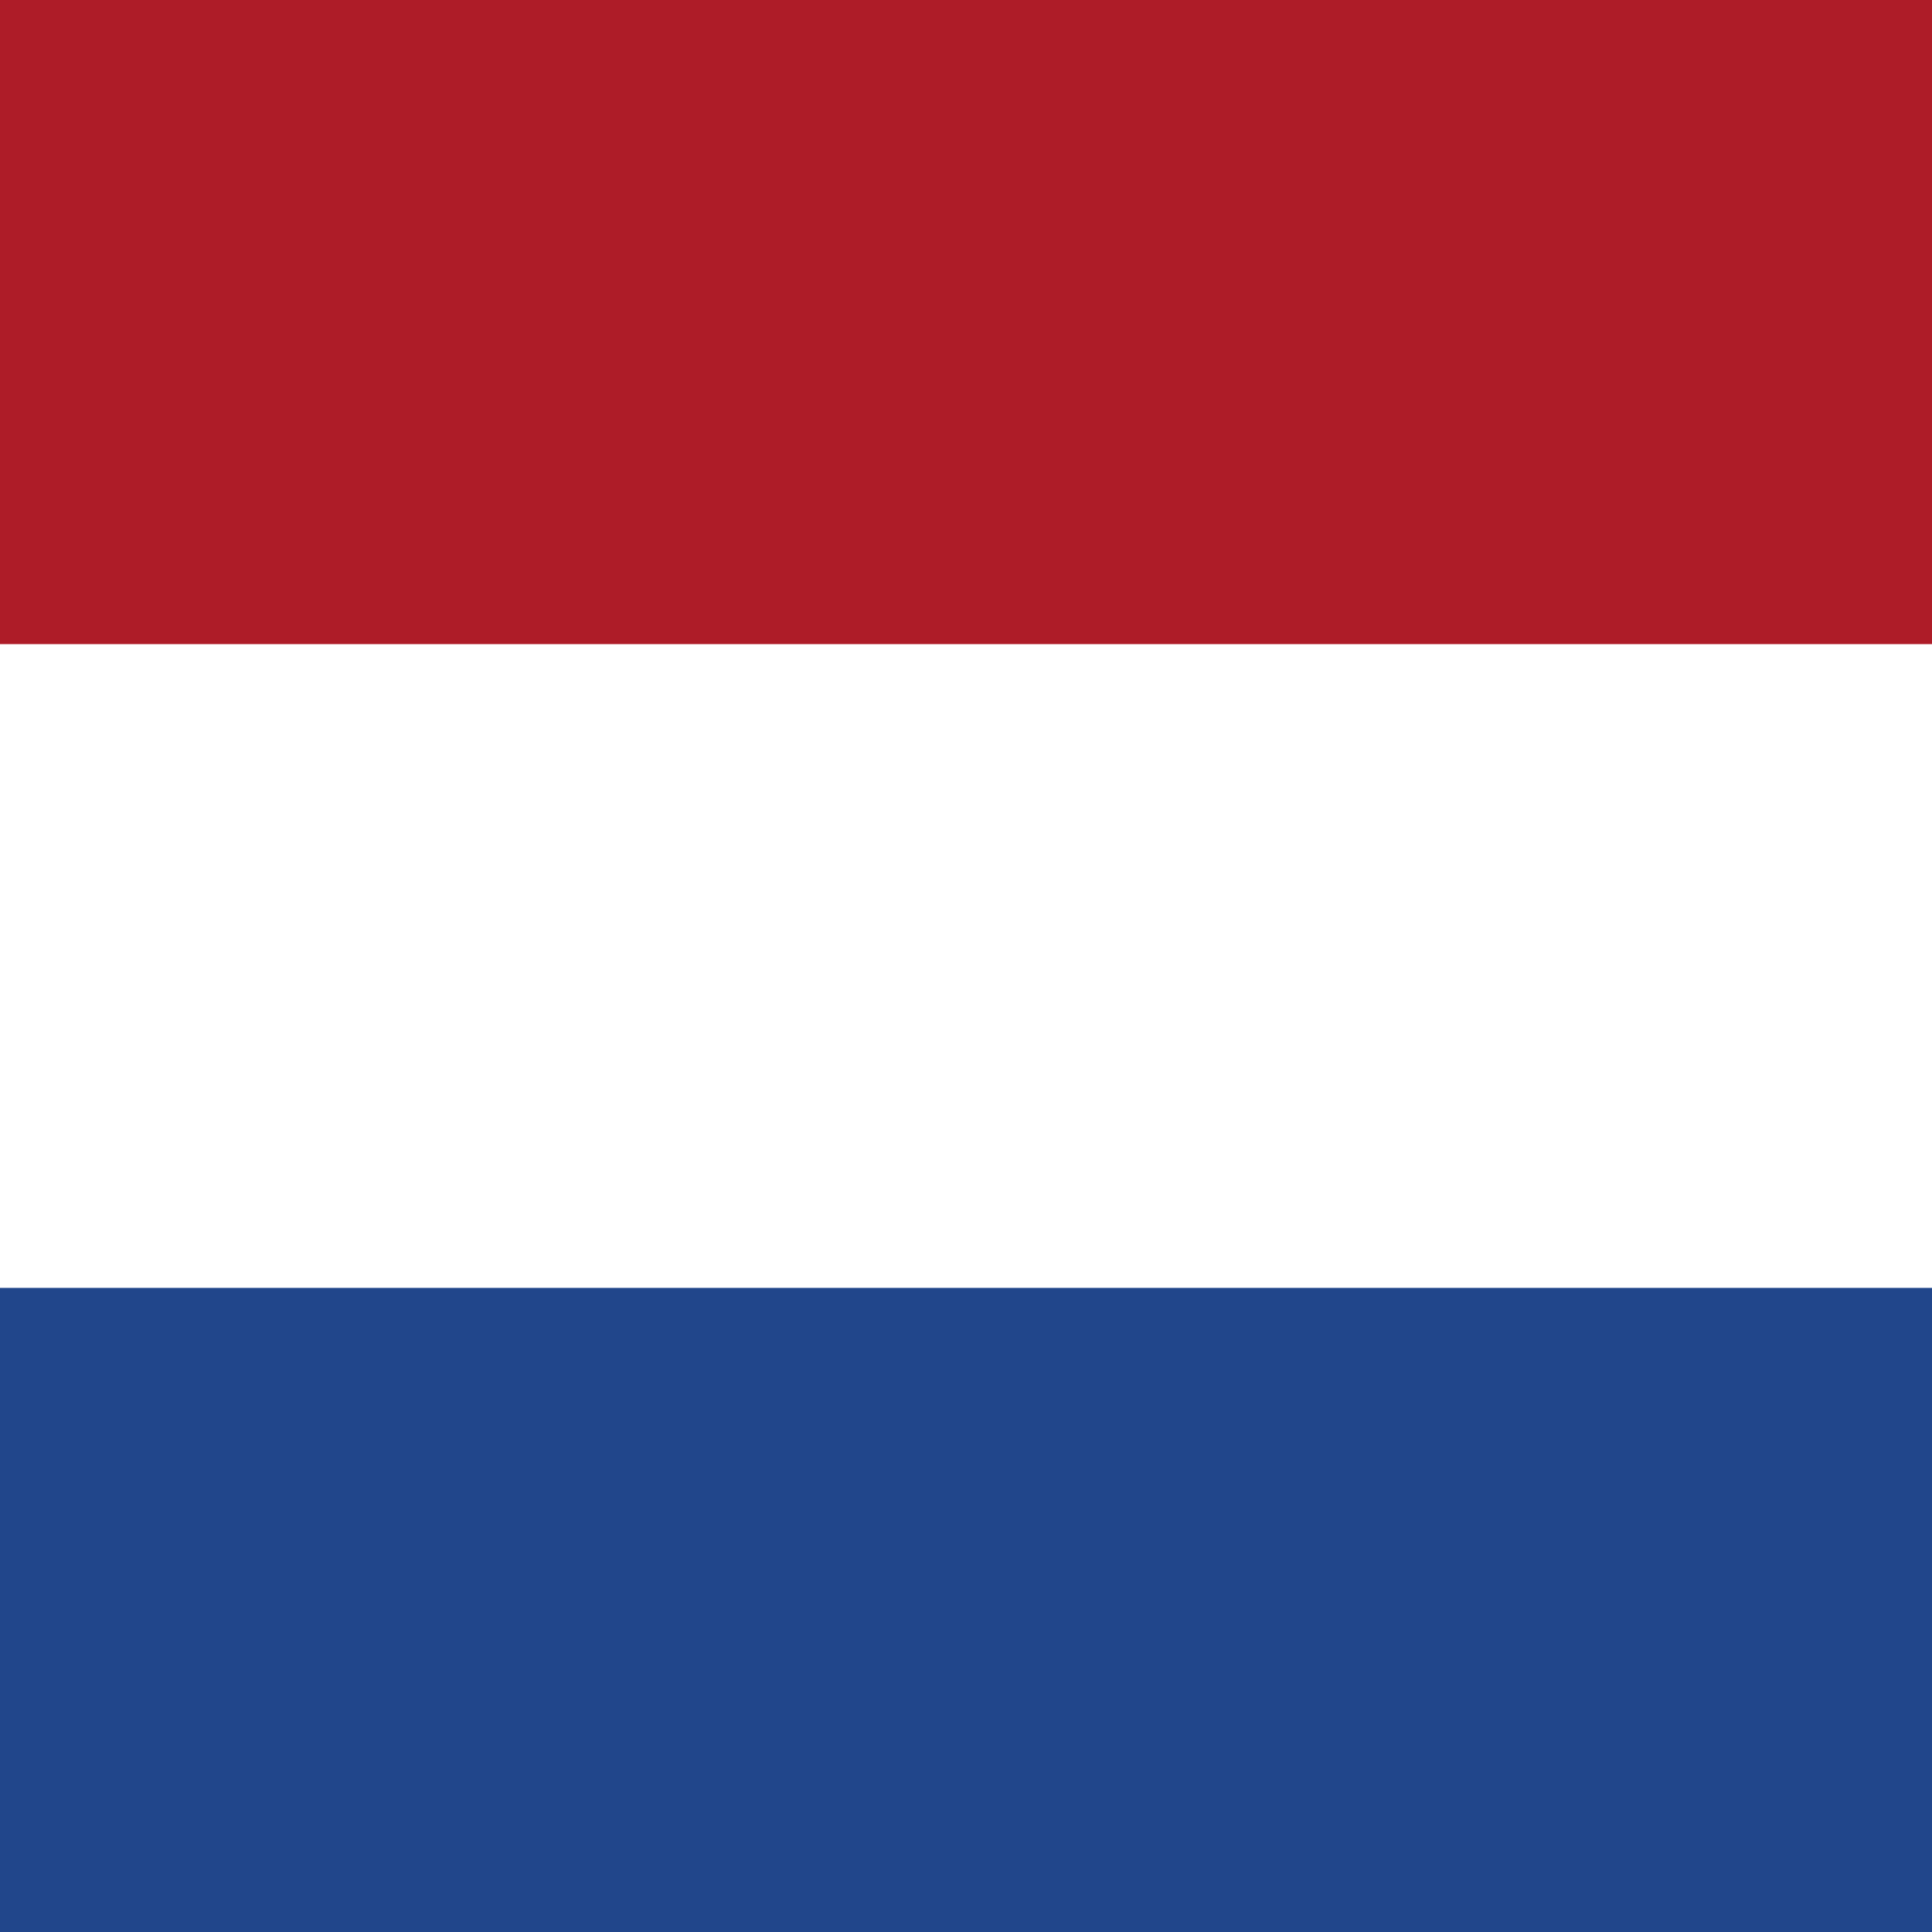
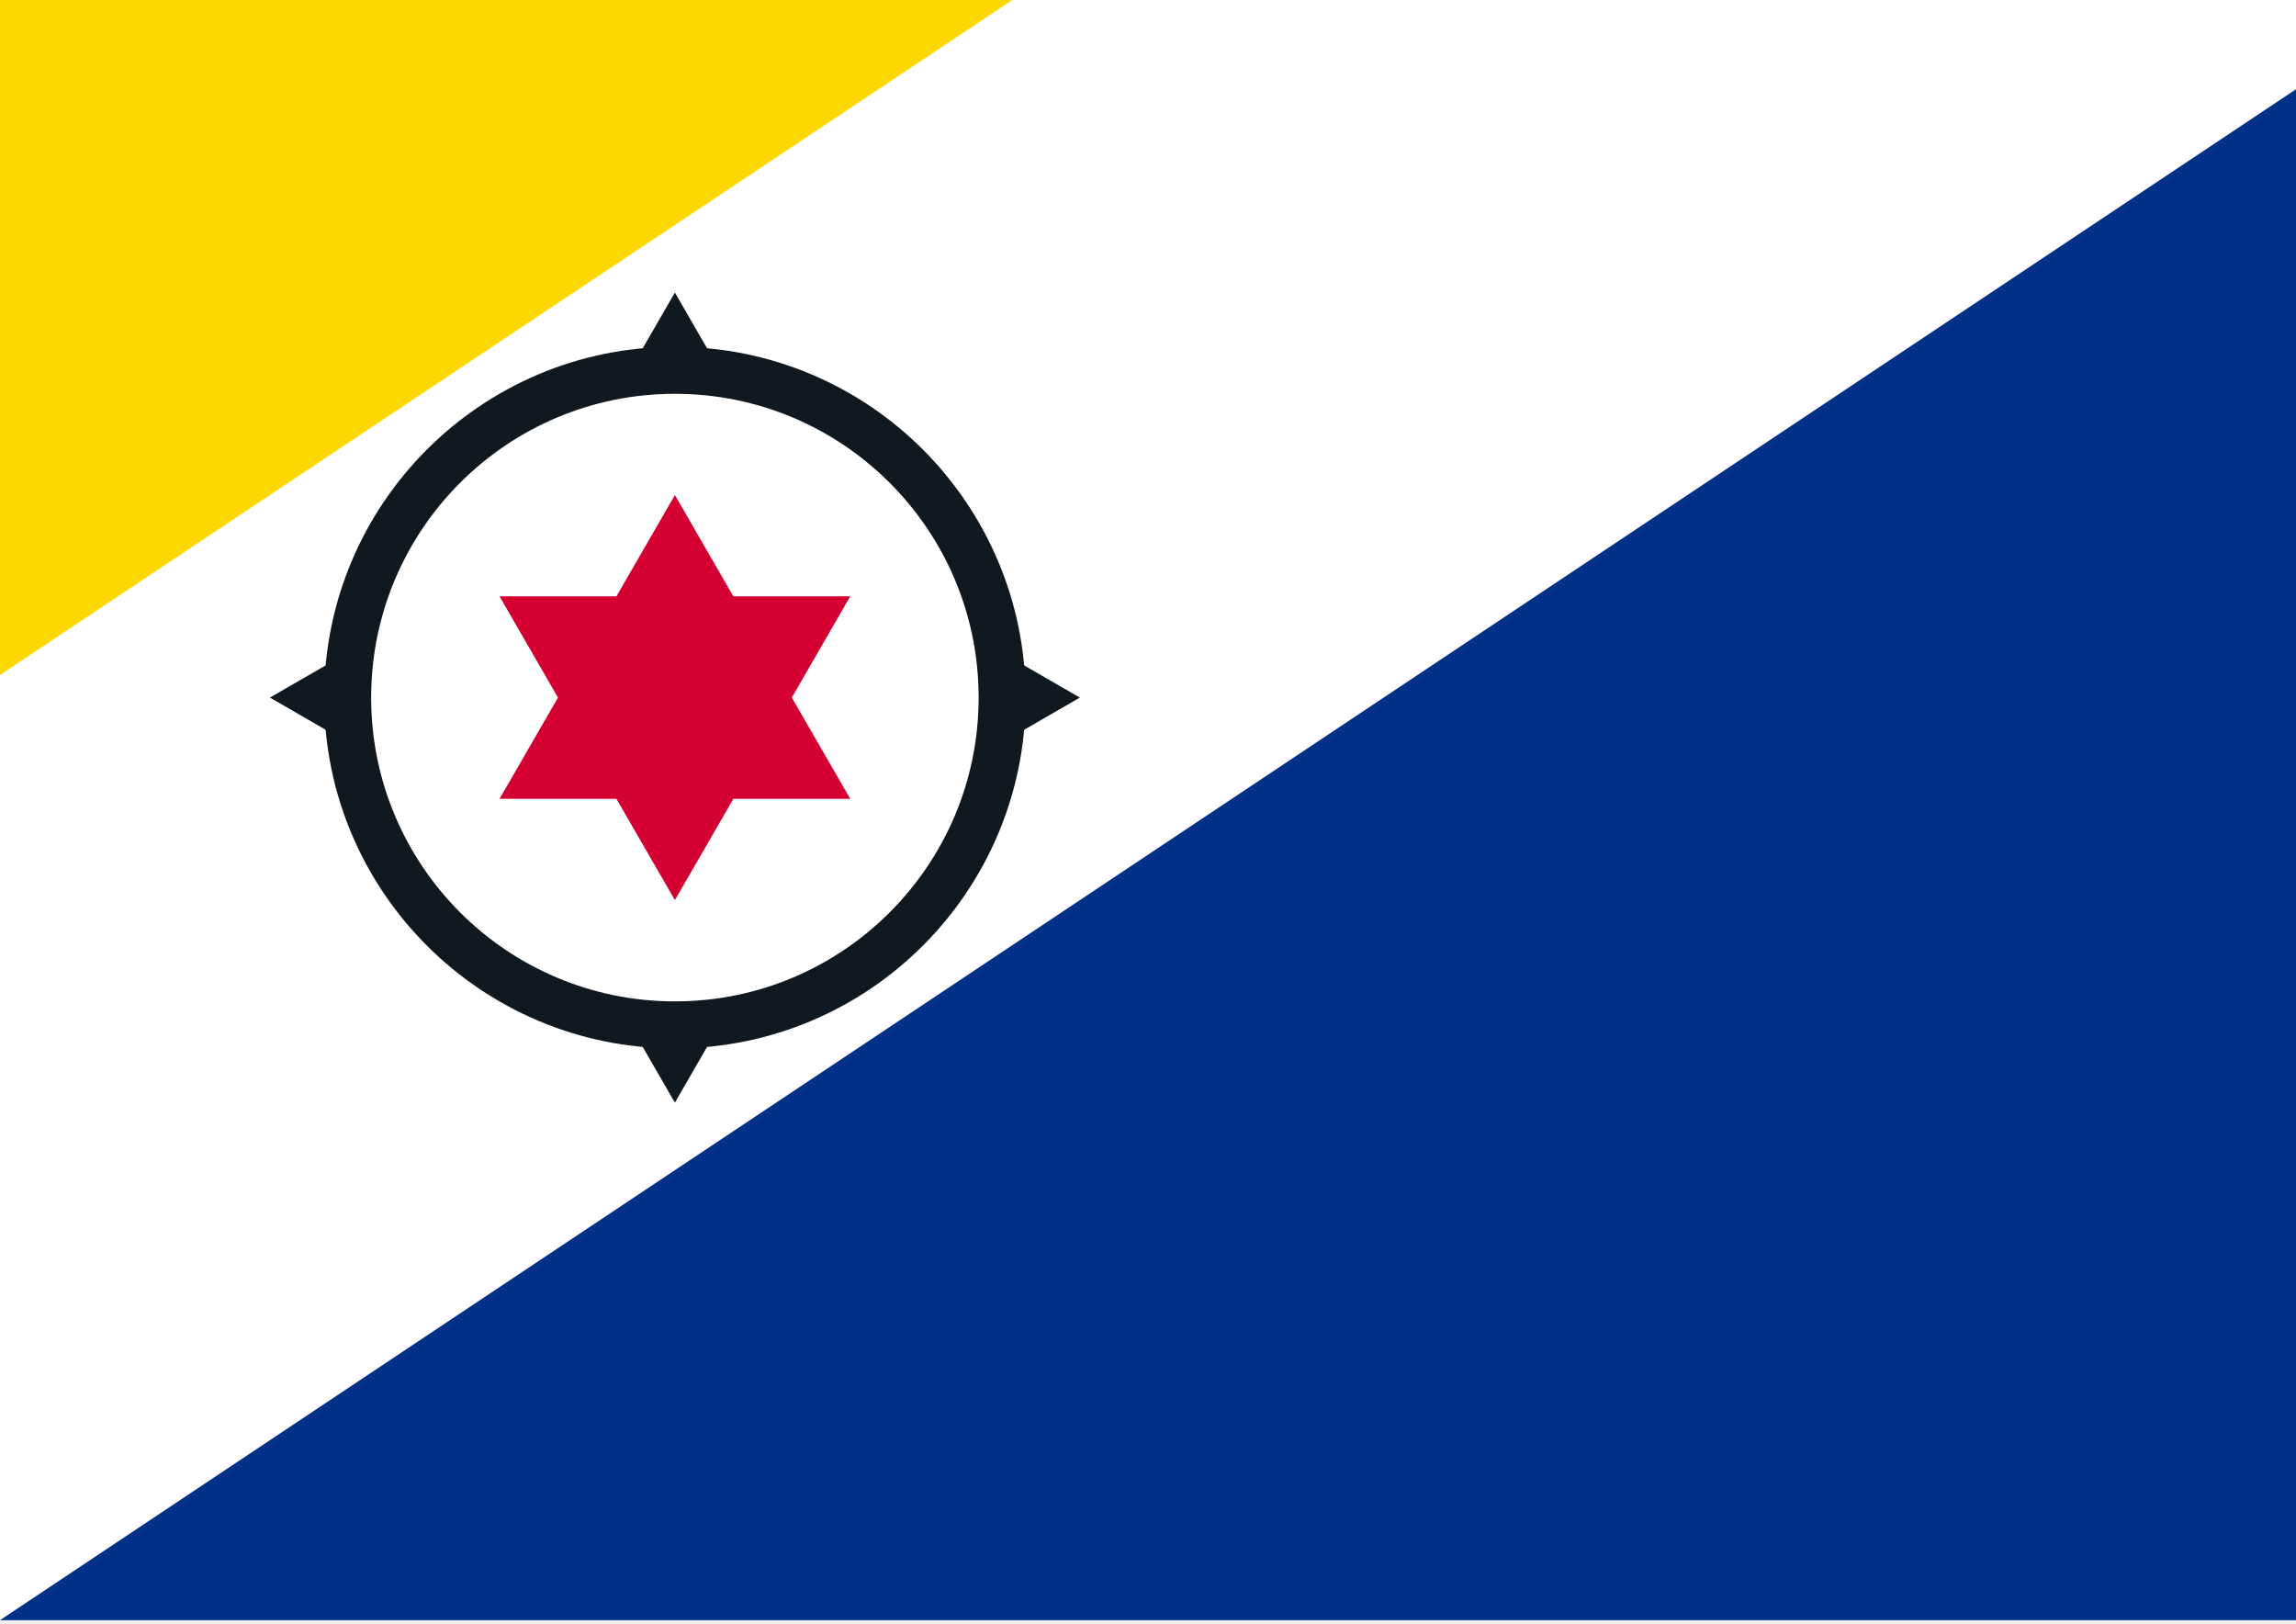
- <svg xmlns="http://www.w3.org/2000/svg" id="flag-icons-bq" viewBox="0 0 512 512">
-   <path fill="#21468b" d="M0 0h512v512H0z" />
-   <path fill="#fff" d="M0 0h512v341.3H0z" />
-   <path fill="#ae1c28" d="M0 0h512v170.7H0z" />
+ <svg xmlns="http://www.w3.org/2000/svg" width="297mm" height="210mm" viewBox="0 0 336.756 238.11" fill="#101820" version="1.1" id="svg18">
+   <defs id="defs22" />
+   <path d="M -0.012,0 H 356.384 V 237.597 H -0.012 Z" fill="#ffffff" id="path2" style="stroke-width:1.32" />
+   <path d="M 356.384,0 V 237.597 H -0.012 Z" fill="#003087" id="path4" style="stroke-width:1.32" />
+   <path d="M -0.012,98.999 V 0 H 148.486 Z" fill="#ffd700" id="path6" style="stroke-width:1.32" />
+   <g transform="matrix(1.319985,0,0,1.319985,98.98687,102.2988)" id="g16">
+     <path d="M 0,-45 25.981,0 0,45 -25.981,0 Z M 45,0 0,25.981 -45,0 0,-25.981 Z" id="path8" />
+     <circle r="38.971" id="circle10" cx="0" cy="0" />
+     <circle r="33.75" fill="#ffffff" id="circle12" cx="0" cy="0" />
+     <path d="m 0,22.5 -19.486,-33.75 h 38.971 z m 0,-45 19.486,33.75 h -38.971 z" fill="#d50032" id="path14" />
+   </g>
</svg>
